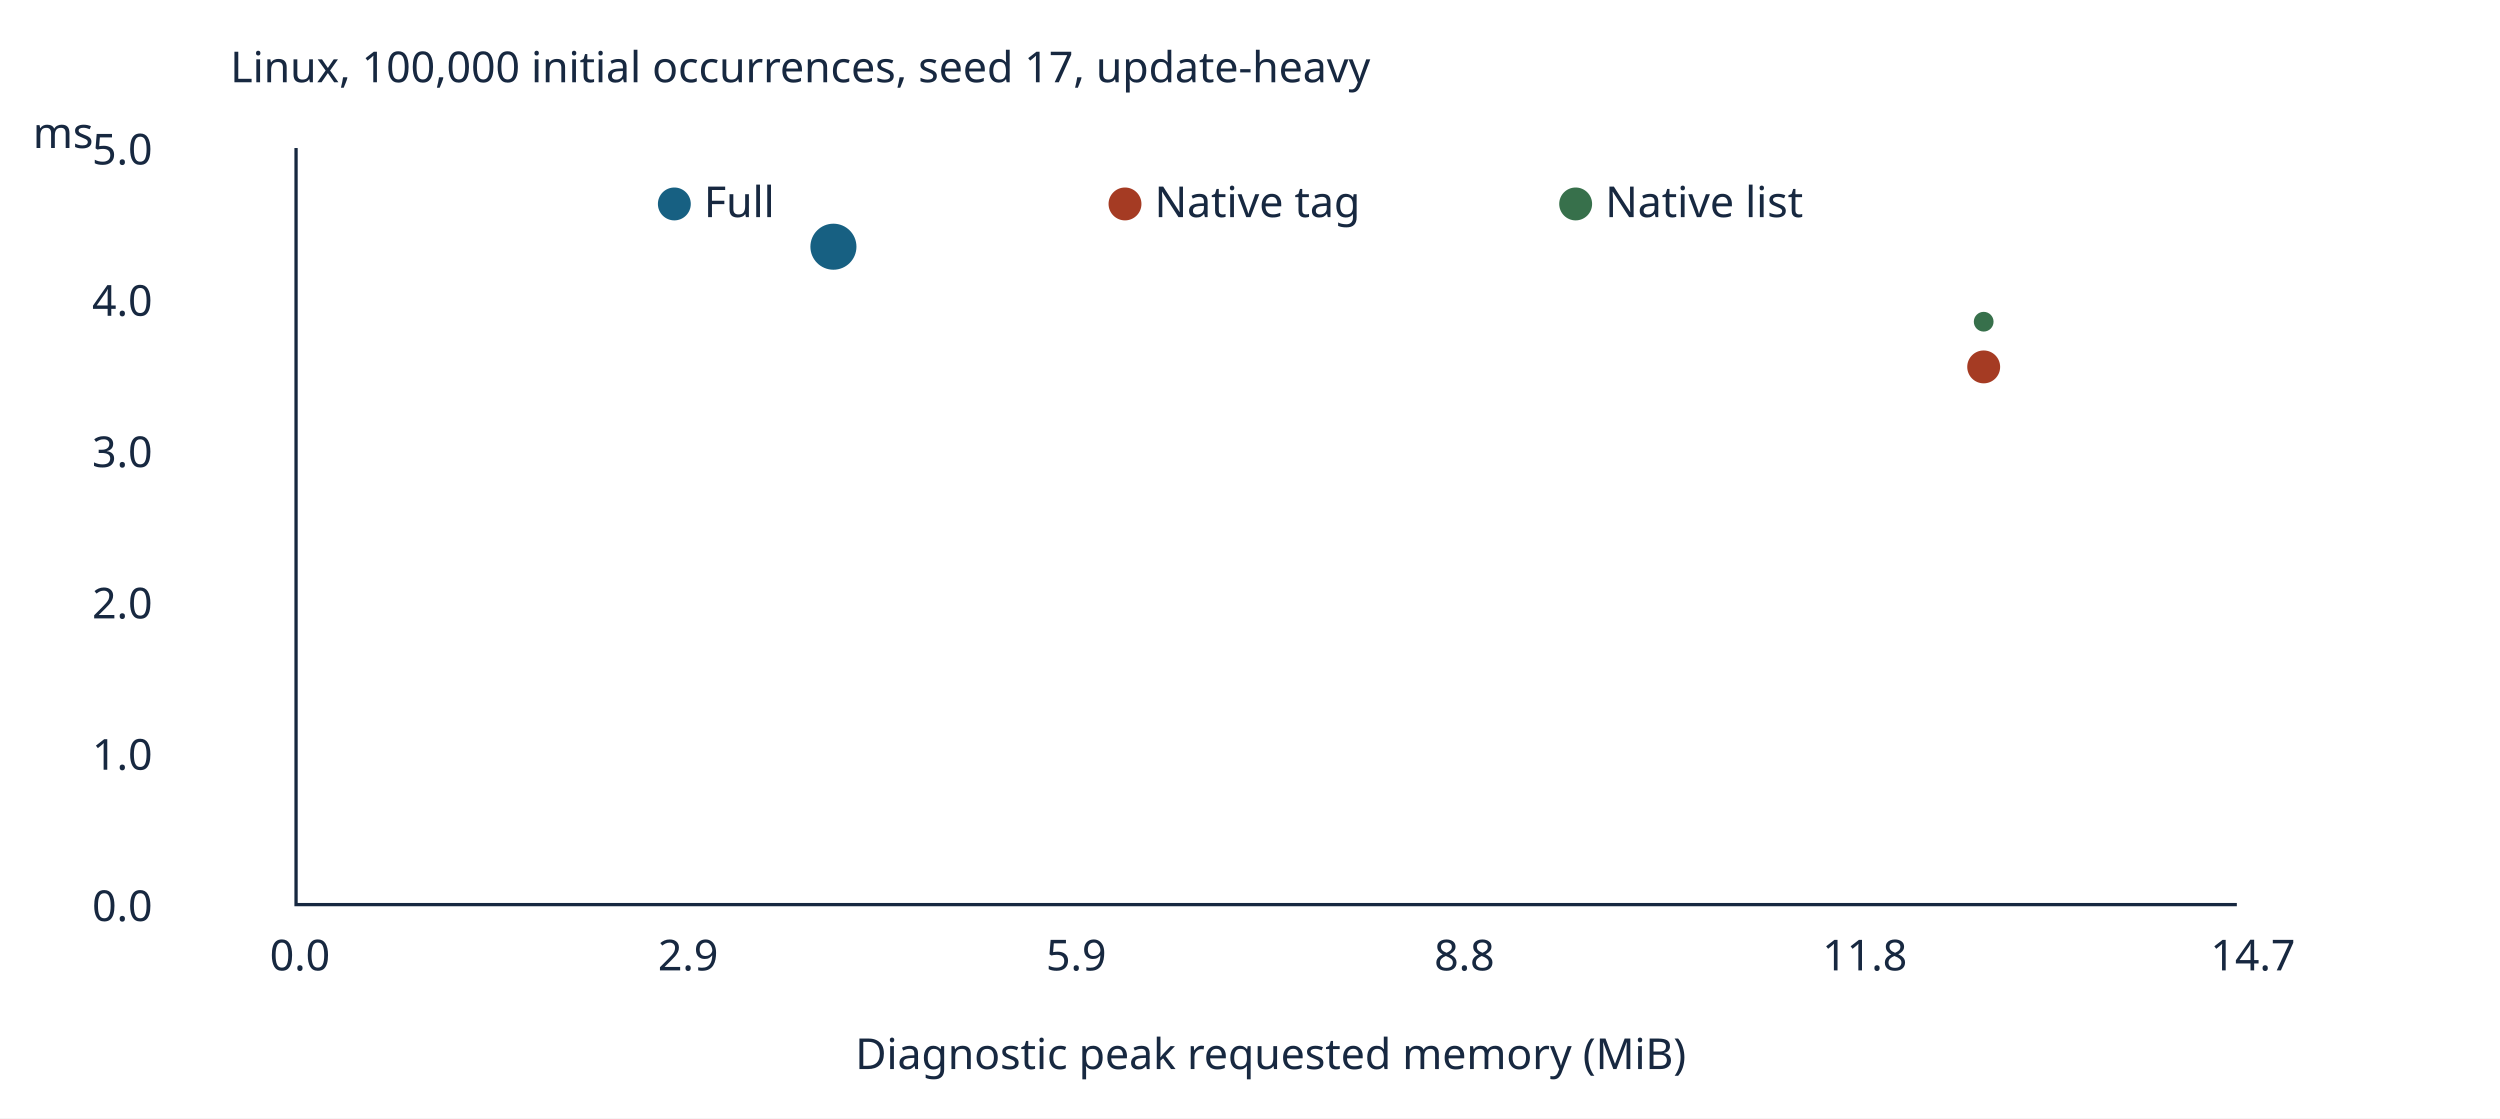
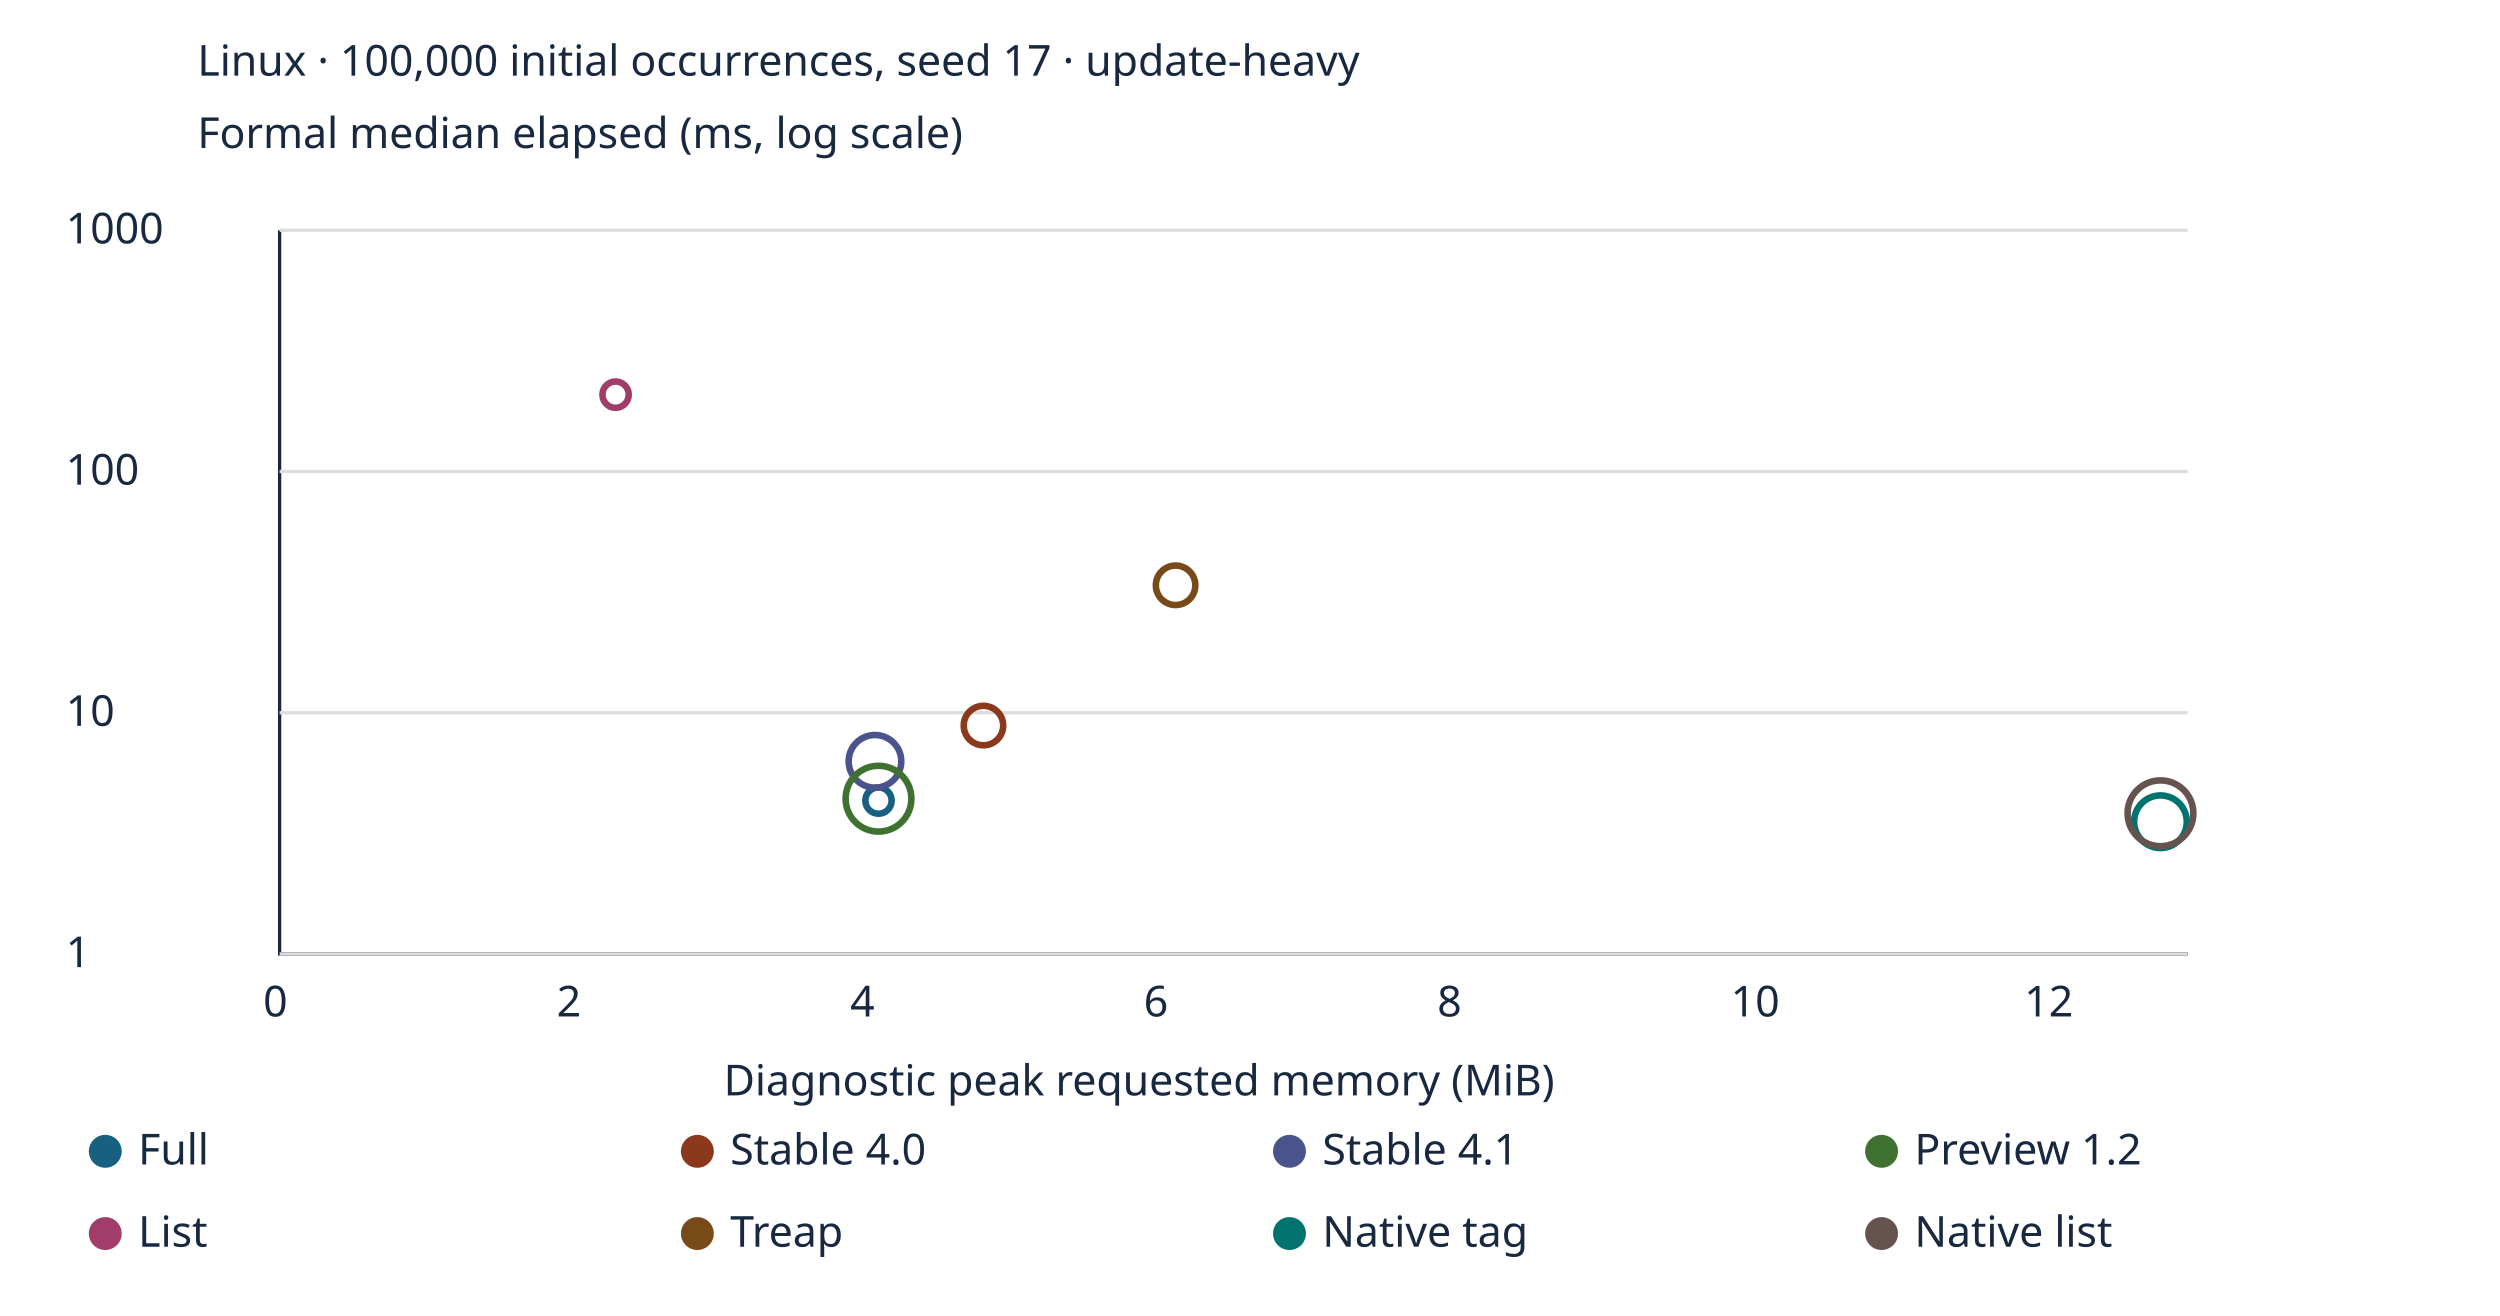
- <svg xmlns="http://www.w3.org/2000/svg" viewBox="0 0 760 340" role="img">
+ <svg xmlns="http://www.w3.org/2000/svg" viewBox="0 0 760 400" role="img">
  <rect width="100%" height="100%" fill="white" />
  <g font-family="sans-serif" font-size="13" fill="#172840">
-     <text x="70" y="25">Linux, 100,000 initial occurrences, seed 17, update-heavy</text>
-     <path d="M90 45v230h590" fill="none" stroke="#172840" />
-     <text x="82" y="295">0.0</text>
-     <text x="28" y="280">0.0</text>
-     <text x="200" y="295">2.9</text>
-     <text x="28" y="234">1.0</text>
-     <text x="318" y="295">5.9</text>
-     <text x="28" y="188">2.0</text>
-     <text x="436" y="295">8.8</text>
-     <text x="28" y="142">3.0</text>
-     <text x="554" y="295">11.8</text>
-     <text x="28" y="96">4.0</text>
-     <text x="672" y="295">14.7</text>
-     <text x="28" y="50">5.0</text>
-     <text x="260" y="325">Diagnostic peak requested memory (MiB)</text>
-     <text x="10" y="45">ms</text>
-     <circle cx="253.36" cy="75.00" r="7" fill="#176082" />
-     <circle cx="205" cy="62" r="5" fill="#176082" />
-     <text x="214" y="66">Full</text>
-     <circle cx="603.04" cy="111.54" r="5" fill="#a53b23" />
-     <circle cx="342" cy="62" r="5" fill="#a53b23" />
-     <text x="351" y="66">Native tag</text>
-     <circle cx="603.04" cy="97.80" r="3" fill="#37704b" />
-     <circle cx="479" cy="62" r="5" fill="#37704b" />
-     <text x="488" y="66">Native list</text>
+     <text x="60" y="23">Linux · 100,000 initial occurrences, seed 17 · update-heavy</text>
+     <text x="60" y="45">Formal median elapsed (ms, log scale)</text>
+     <path d="M85 70v220h580" fill="none" stroke="#172840" />
+     <text x="20" y="294.0">1</text>
+     <path d="M85 290.0h580" stroke="#ddd" />
+     <text x="20" y="220.667">10</text>
+     <path d="M85 216.667h580" stroke="#ddd" />
+     <text x="20" y="147.333">100</text>
+     <path d="M85 143.333h580" stroke="#ddd" />
+     <text x="20" y="74.0">1000</text>
+     <path d="M85 70.0h580" stroke="#ddd" />
+     <text x="80.0" y="309">0</text>
+     <text x="169.231" y="309">2</text>
+     <text x="258.462" y="309">4</text>
+     <text x="347.692" y="309">6</text>
+     <text x="436.923" y="309">8</text>
+     <text x="526.154" y="309">10</text>
+     <text x="615.385" y="309">12</text>
+     <text x="220" y="333">Diagnostic peak requested memory (MiB)</text>
+     <circle cx="267.06" cy="243.38" r="4" fill="none" stroke="#176082" stroke-width="2" />
+     <circle cx="32" cy="350" r="5" fill="#176082" />
+     <text x="42" y="354">Full</text>
+     <circle cx="298.97" cy="220.57" r="6" fill="none" stroke="#8c391b" stroke-width="2" />
+     <circle cx="212" cy="350" r="5" fill="#8c391b" />
+     <text x="222" y="354">Stable 4.0</text>
+     <circle cx="265.99" cy="231.44" r="8" fill="none" stroke="#4b538c" stroke-width="2" />
+     <circle cx="392" cy="350" r="5" fill="#4b538c" />
+     <text x="402" y="354">Stable 4.1</text>
+     <circle cx="267.06" cy="242.80" r="10" fill="none" stroke="#3f7130" stroke-width="2" />
+     <circle cx="572" cy="350" r="5" fill="#3f7130" />
+     <text x="582" y="354">Preview 1.2</text>
+     <circle cx="187.14" cy="119.98" r="4" fill="none" stroke="#a13d68" stroke-width="2" />
+     <circle cx="32" cy="375" r="5" fill="#a13d68" />
+     <text x="42" y="379">List</text>
+     <circle cx="357.38" cy="177.93" r="6" fill="none" stroke="#784a18" stroke-width="2" />
+     <circle cx="212" cy="375" r="5" fill="#784a18" />
+     <text x="222" y="379">Treap</text>
+     <circle cx="656.78" cy="249.81" r="8" fill="none" stroke="#00736f" stroke-width="2" />
+     <circle cx="392" cy="375" r="5" fill="#00736f" />
+     <text x="402" y="379">Native tag</text>
+     <circle cx="656.78" cy="247.24" r="10" fill="none" stroke="#655350" stroke-width="2" />
+     <circle cx="572" cy="375" r="5" fill="#655350" />
+     <text x="582" y="379">Native list</text>
  </g>
</svg>
